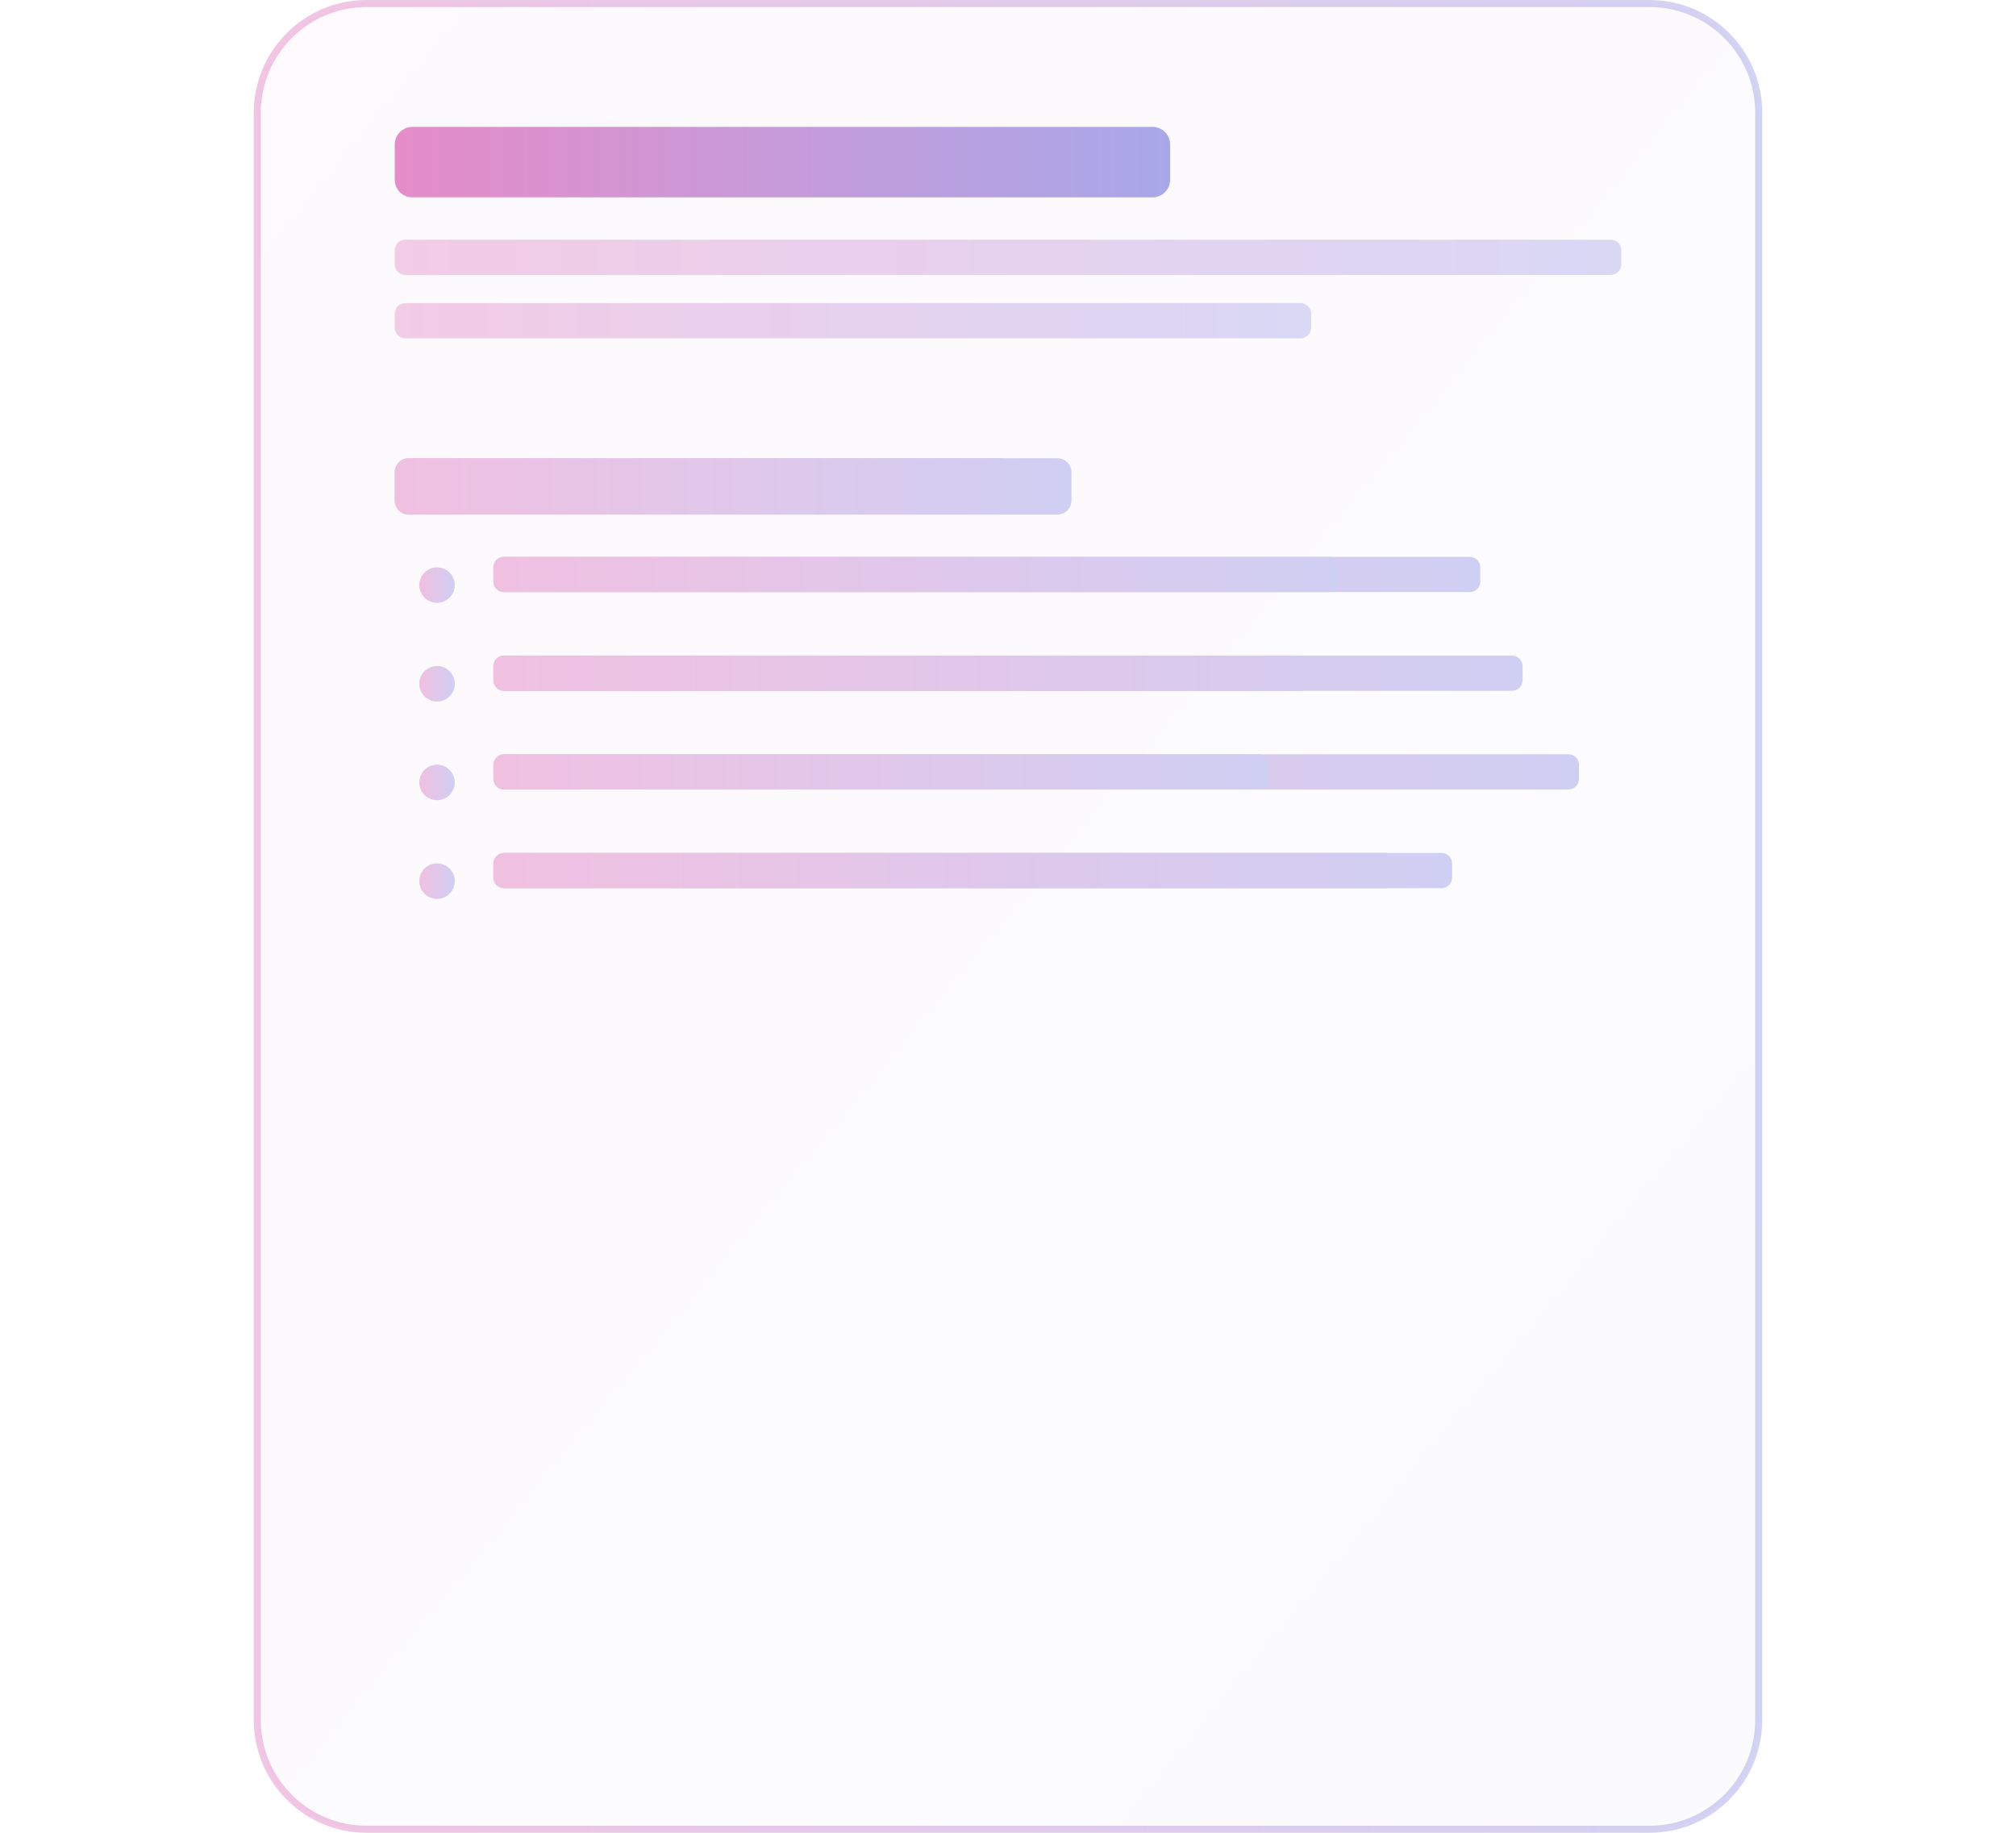
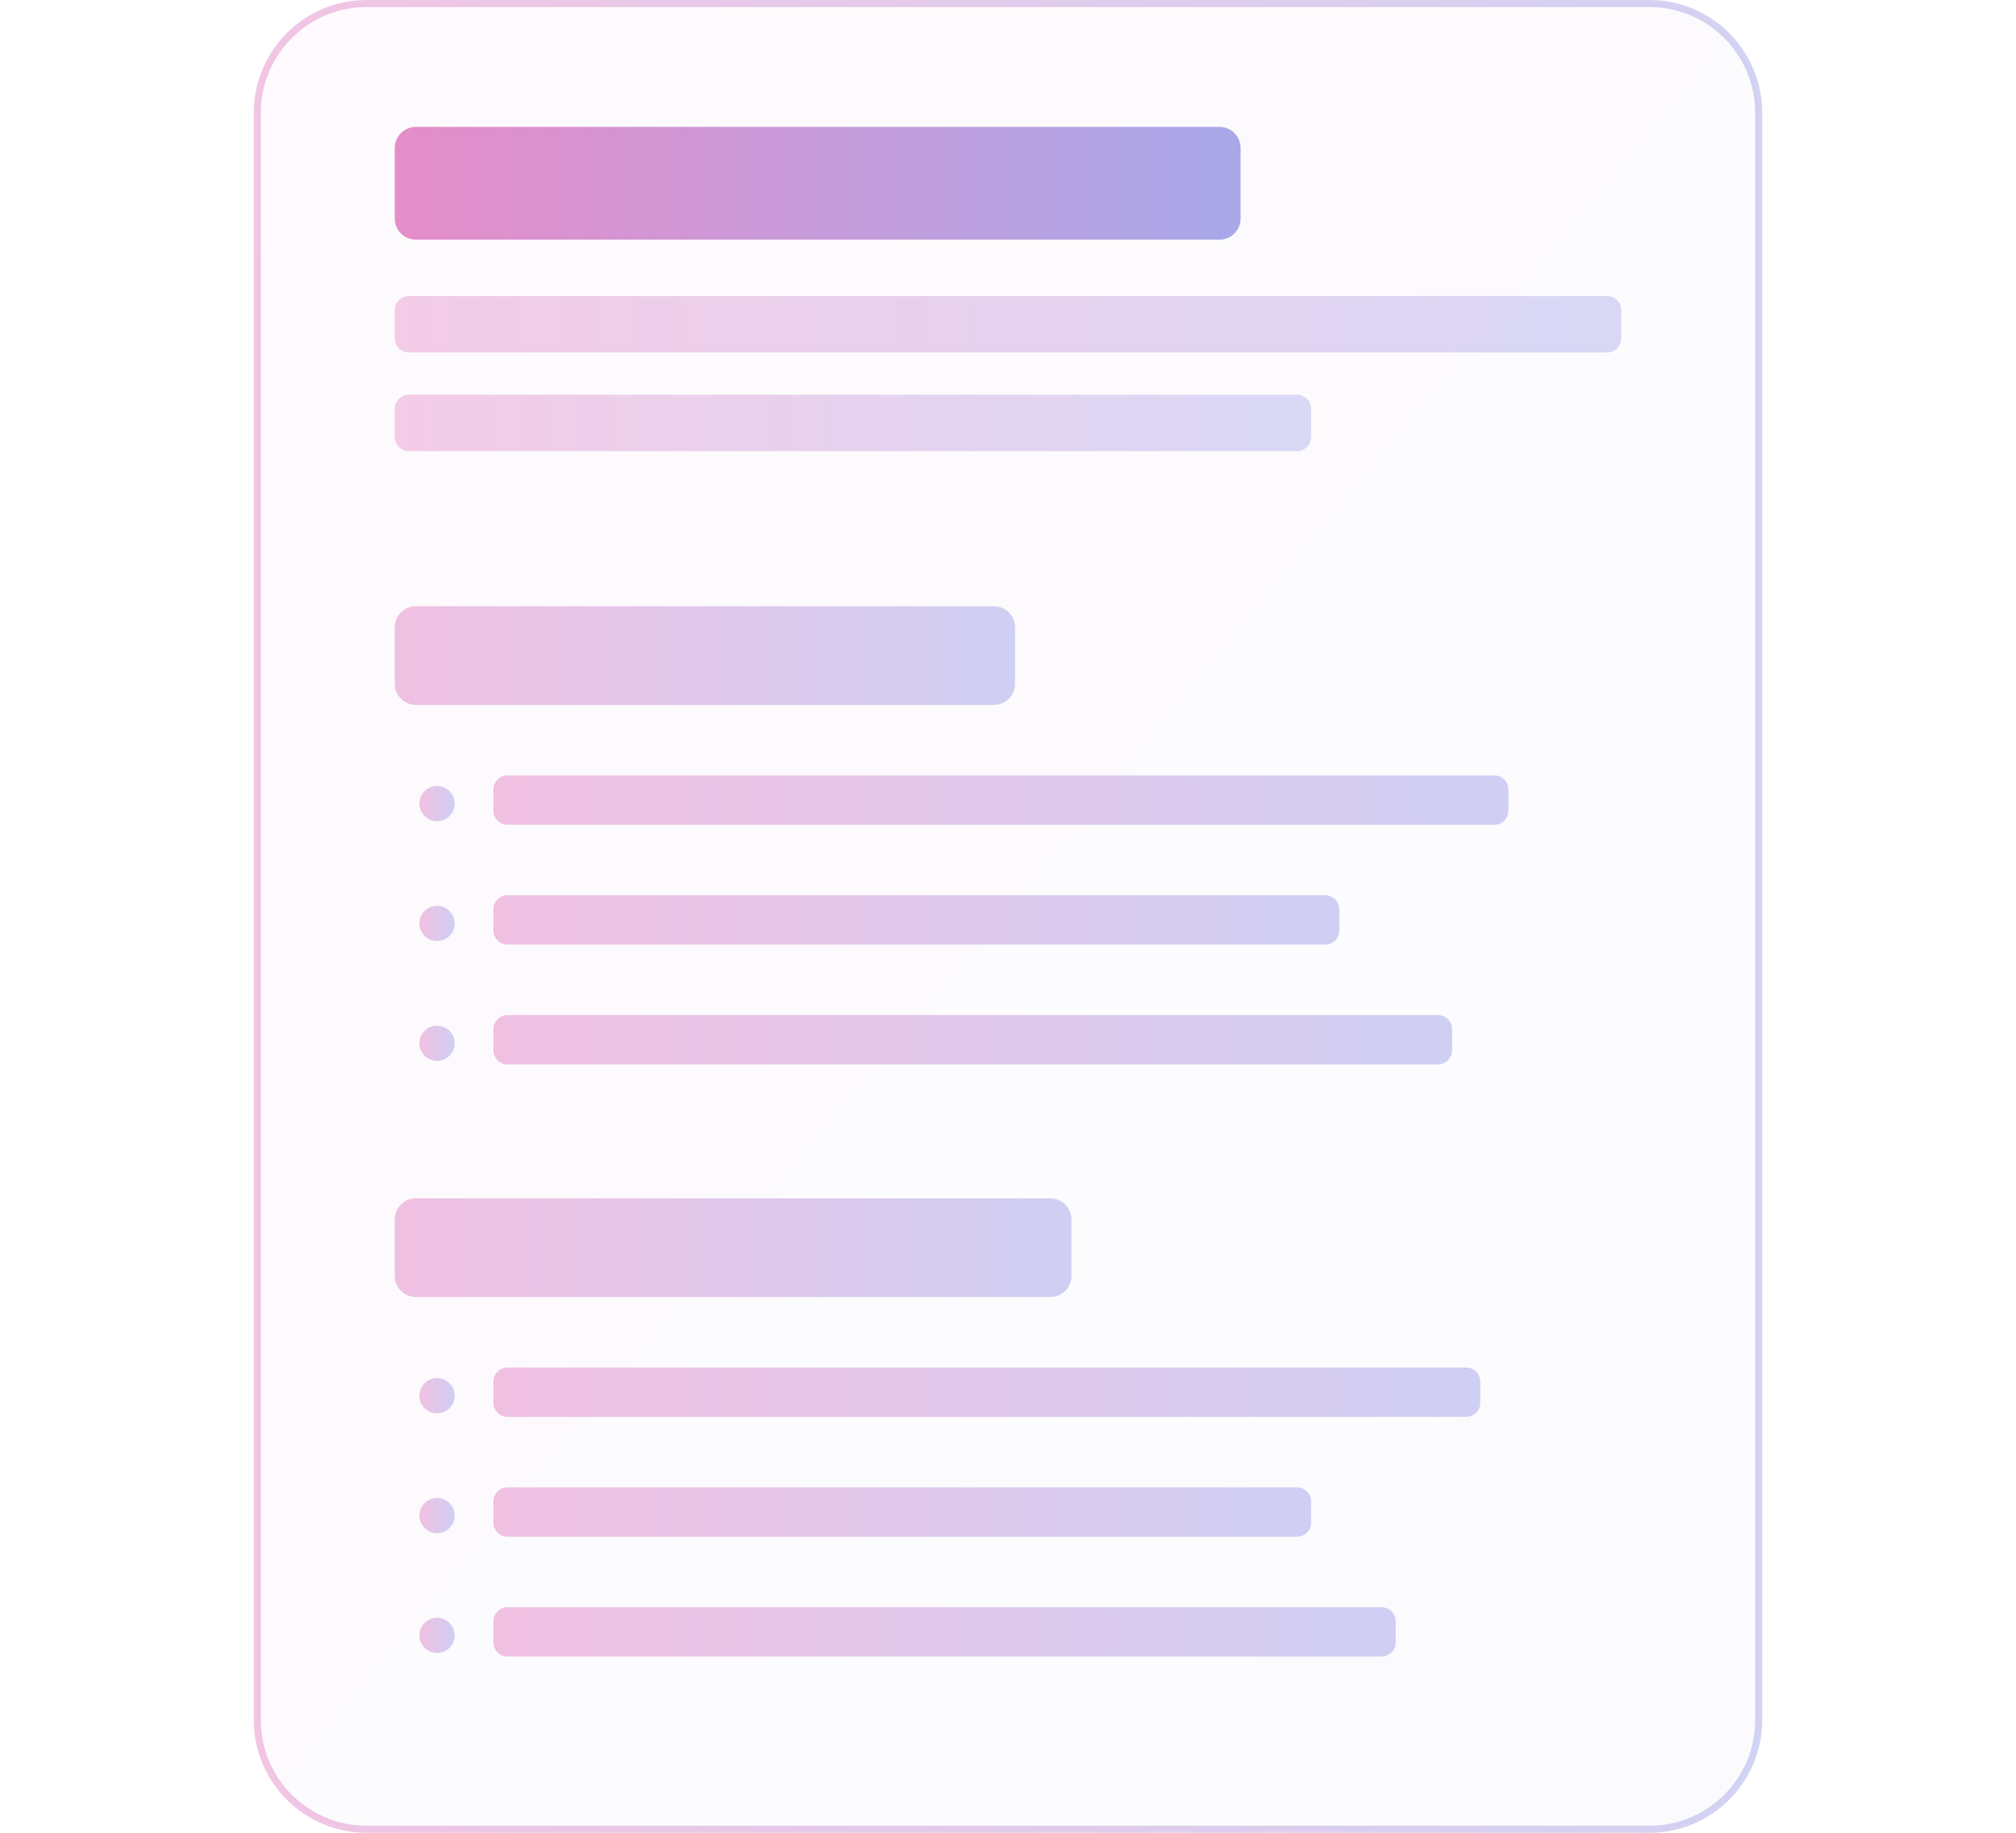
<svg xmlns="http://www.w3.org/2000/svg" width="286" height="260" viewBox="0 0 286 260" fill="none">
  <defs>
    <linearGradient id="bg_fill" x1="0" y1="0" x2="1" y2="1" gradientUnits="objectBoundingBox">
      <stop offset="0%" stop-color="#fcf2f9" />
      <stop offset="100%" stop-color="#f5f5fd" />
    </linearGradient>
    <linearGradient id="skel" x1="0" y1="0" x2="1" y2="0" gradientUnits="objectBoundingBox">
      <stop offset="0%" stop-color="#f0c0e1" />
      <stop offset="100%" stop-color="#cfcff3" />
    </linearGradient>
-     <linearGradient id="border_grad" x1="0" y1="0" x2="1" y2="0" gradientUnits="objectBoundingBox">
+     <linearGradient id="bdg" x1="0" y1="0" x2="1" y2="0" gradientUnits="objectBoundingBox">
      <stop offset="0%" stop-color="#e58dc9" />
      <stop offset="100%" stop-color="#a8a8e9" />
    </linearGradient>
-     <linearGradient id="title_grad" x1="0" y1="0" x2="1" y2="0" gradientUnits="objectBoundingBox">
-       <stop offset="0%" stop-color="#e58dc9" />
-       <stop offset="100%" stop-color="#a8a8e9" />
-     </linearGradient>
-     <linearGradient id="hdr_grad" x1="0" y1="0" x2="1" y2="0" gradientUnits="objectBoundingBox">
+     <linearGradient id="hg" x1="0" y1="0" x2="1" y2="0" gradientUnits="objectBoundingBox">
      <stop offset="0%" stop-color="#f0c0e1" />
      <stop offset="100%" stop-color="#cfcff3" />
    </linearGradient>
  </defs>
  <rect x="36.5" y=".5" width="213" height="259" rx="15.5" fill="url(#bg_fill)" opacity=".4" />
-   <rect x="36.5" y=".5" width="213" height="259" rx="15.5" fill="none" stroke="url(#border_grad)" stroke-opacity=".5" />
-   <rect x="56" y="18" width="110" height="10" rx="2.5" fill="url(#title_grad)" />
-   <rect x="56" y="34" width="174" height="5" rx="1.5" fill="url(#skel)" opacity=".8" />
-   <rect x="56" y="43" width="130" height="5" rx="1.5" fill="url(#skel)" opacity=".8" />
-   <line x1="56" y1="57" x2="230" y2="57" stroke="url(#border_grad)" stroke-opacity=".4" stroke-width=".8" />
-   <rect x="56" y="65" width="88" height="8" rx="2" fill="url(#hdr_grad)">
-     <animate attributeName="opacity" values="0;1;1;0" keyTimes="0;0.15;0.75;0.9" dur="8s" repeatCount="indefinite" />
-     <animate attributeName="width" values="0;88;88;0" keyTimes="0;0.15;0.75;0.9" dur="8s" repeatCount="indefinite" />
+   <rect x="36.5" y=".5" width="213" height="259" rx="15.5" fill="none" stroke="url(#bdg)" stroke-opacity=".5" />
+   <rect x="56" y="18" width="120" height="16" rx="3" fill="url(#bdg)" />
+   <rect x="56" y="42" width="174" height="8" rx="2" fill="url(#skel)" opacity=".8" />
+   <rect x="56" y="56" width="130" height="8" rx="2" fill="url(#skel)" opacity=".8" />
+   <line x1="56" y1="72" x2="230" y2="72" stroke="url(#bdg)" stroke-opacity=".4" stroke-width=".8" />
+   <rect x="56" y="86" width="88" height="14" rx="3" fill="url(#hg)">
+     <animate attributeName="opacity" values="0;1;1;0" keyTimes="0;0.08;0.90;1" dur="9s" repeatCount="indefinite" />
  </rect>
-   <circle cx="62" cy="83" r="2.5" fill="url(#hdr_grad)">
-     <animate attributeName="opacity" values="0;0;1;1;0" keyTimes="0;0.15;0.25;0.75;0.9" dur="8s" repeatCount="indefinite" />
+   <circle cx="62" cy="114" r="2.5" fill="url(#hg)">
+     <animate attributeName="opacity" values="0;0;1;1;0" keyTimes="0;0.15;0.21;0.90;1" dur="9s" repeatCount="indefinite" />
  </circle>
-   <rect x="70" y="79" width="140" height="5" rx="1.5" fill="url(#skel)">
-     <animate attributeName="opacity" values="0;0;1;1;0" keyTimes="0;0.15;0.25;0.75;0.9" dur="8s" repeatCount="indefinite" />
-     <animate attributeName="width" values="0;0;140;140;0" keyTimes="0;0.15;0.25;0.75;0.9" dur="8s" repeatCount="indefinite" />
+   <rect x="70" y="110" width="144" height="7" rx="2" fill="url(#skel)">
+     <animate attributeName="opacity" values="0;0;1;1;0" keyTimes="0;0.15;0.21;0.90;1" dur="9s" repeatCount="indefinite" />
+     <animate attributeName="width" values="0;0;144;144;0" keyTimes="0;0.15;0.21;0.90;1" dur="9s" repeatCount="indefinite" />
  </rect>
-   <circle cx="62" cy="97" r="2.5" fill="url(#hdr_grad)">
-     <animate attributeName="opacity" values="0;0;1;1;0" keyTimes="0;0.15;0.25;0.75;0.9" dur="8s" repeatCount="indefinite" />
+   <circle cx="62" cy="131" r="2.5" fill="url(#hg)">
+     <animate attributeName="opacity" values="0;0;1;1;0" keyTimes="0;0.22;0.28;0.90;1" dur="9s" repeatCount="indefinite" />
  </circle>
-   <rect x="70" y="93" width="116" height="5" rx="1.5" fill="url(#skel)">
-     <animate attributeName="opacity" values="0;0;1;1;0" keyTimes="0;0.15;0.25;0.75;0.9" dur="8s" repeatCount="indefinite" />
-     <animate attributeName="width" values="0;0;116;116;0" keyTimes="0;0.15;0.25;0.75;0.9" dur="8s" repeatCount="indefinite" />
+   <rect x="70" y="127" width="120" height="7" rx="2" fill="url(#skel)">
+     <animate attributeName="opacity" values="0;0;1;1;0" keyTimes="0;0.22;0.28;0.90;1" dur="9s" repeatCount="indefinite" />
+     <animate attributeName="width" values="0;0;120;120;0" keyTimes="0;0.22;0.28;0.90;1" dur="9s" repeatCount="indefinite" />
  </rect>
-   <circle cx="62" cy="111" r="2.5" fill="url(#hdr_grad)">
-     <animate attributeName="opacity" values="0;0;1;1;0" keyTimes="0;0.15;0.25;0.75;0.9" dur="8s" repeatCount="indefinite" />
+   <circle cx="62" cy="148" r="2.5" fill="url(#hg)">
+     <animate attributeName="opacity" values="0;0;1;1;0" keyTimes="0;0.29;0.35;0.90;1" dur="9s" repeatCount="indefinite" />
  </circle>
-   <rect x="70" y="107" width="154" height="5" rx="1.5" fill="url(#skel)">
-     <animate attributeName="opacity" values="0;0;1;1;0" keyTimes="0;0.15;0.25;0.75;0.9" dur="8s" repeatCount="indefinite" />
-     <animate attributeName="width" values="0;0;154;154;0" keyTimes="0;0.15;0.25;0.75;0.9" dur="8s" repeatCount="indefinite" />
+   <rect x="70" y="144" width="136" height="7" rx="2" fill="url(#skel)">
+     <animate attributeName="opacity" values="0;0;1;1;0" keyTimes="0;0.29;0.35;0.90;1" dur="9s" repeatCount="indefinite" />
+     <animate attributeName="width" values="0;0;136;136;0" keyTimes="0;0.29;0.35;0.90;1" dur="9s" repeatCount="indefinite" />
  </rect>
-   <circle cx="62" cy="125" r="2.5" fill="url(#hdr_grad)">
-     <animate attributeName="opacity" values="0;0;1;1;0" keyTimes="0;0.15;0.25;0.75;0.9" dur="8s" repeatCount="indefinite" />
+   <rect x="56" y="170" width="96" height="14" rx="3" fill="url(#hg)">
+     <animate attributeName="opacity" values="0;0;1;1;0" keyTimes="0;0.40;0.48;0.90;1" dur="9s" repeatCount="indefinite" />
+   </rect>
+   <circle cx="62" cy="198" r="2.5" fill="url(#hg)">
+     <animate attributeName="opacity" values="0;0;1;1;0" keyTimes="0;0.55;0.61;0.90;1" dur="9s" repeatCount="indefinite" />
  </circle>
-   <rect x="70" y="121" width="128" height="5" rx="1.5" fill="url(#skel)">
-     <animate attributeName="opacity" values="0;0;1;1;0" keyTimes="0;0.15;0.25;0.75;0.9" dur="8s" repeatCount="indefinite" />
-     <animate attributeName="width" values="0;0;128;128;0" keyTimes="0;0.15;0.25;0.75;0.9" dur="8s" repeatCount="indefinite" />
+   <rect x="70" y="194" width="140" height="7" rx="2" fill="url(#skel)">
+     <animate attributeName="opacity" values="0;0;1;1;0" keyTimes="0;0.55;0.61;0.90;1" dur="9s" repeatCount="indefinite" />
+     <animate attributeName="width" values="0;0;140;140;0" keyTimes="0;0.55;0.61;0.90;1" dur="9s" repeatCount="indefinite" />
  </rect>
-   <rect x="56" y="65" width="96" height="8" rx="2" fill="url(#hdr_grad)">
-     <animate attributeName="opacity" values="0;1;1;0" keyTimes="0;0.15;0.75;0.9" dur="8s" begin="4s" repeatCount="indefinite" />
-     <animate attributeName="width" values="0;96;96;0" keyTimes="0;0.15;0.75;0.9" dur="8s" begin="4s" repeatCount="indefinite" />
+   <circle cx="62" cy="215" r="2.5" fill="url(#hg)">
+     <animate attributeName="opacity" values="0;0;1;1;0" keyTimes="0;0.62;0.68;0.90;1" dur="9s" repeatCount="indefinite" />
+   </circle>
+   <rect x="70" y="211" width="116" height="7" rx="2" fill="url(#skel)">
+     <animate attributeName="opacity" values="0;0;1;1;0" keyTimes="0;0.62;0.68;0.90;1" dur="9s" repeatCount="indefinite" />
+     <animate attributeName="width" values="0;0;116;116;0" keyTimes="0;0.62;0.68;0.90;1" dur="9s" repeatCount="indefinite" />
  </rect>
-   <circle cx="62" cy="83" r="2.5" fill="url(#hdr_grad)">
-     <animate attributeName="opacity" values="0;0;1;1;0" keyTimes="0;0.15;0.25;0.75;0.9" dur="8s" begin="4s" repeatCount="indefinite" />
+   <circle cx="62" cy="232" r="2.5" fill="url(#hg)">
+     <animate attributeName="opacity" values="0;0;1;1;0" keyTimes="0;0.69;0.75;0.90;1" dur="9s" repeatCount="indefinite" />
  </circle>
-   <rect x="70" y="79" width="120" height="5" rx="1.5" fill="url(#skel)">
-     <animate attributeName="opacity" values="0;0;1;1;0" keyTimes="0;0.15;0.25;0.75;0.9" dur="8s" begin="4s" repeatCount="indefinite" />
-     <animate attributeName="width" values="0;0;120;120;0" keyTimes="0;0.15;0.25;0.75;0.9" dur="8s" begin="4s" repeatCount="indefinite" />
-   </rect>
-   <circle cx="62" cy="97" r="2.5" fill="url(#hdr_grad)">
-     <animate attributeName="opacity" values="0;0;1;1;0" keyTimes="0;0.15;0.25;0.75;0.9" dur="8s" begin="4s" repeatCount="indefinite" />
-   </circle>
-   <rect x="70" y="93" width="146" height="5" rx="1.5" fill="url(#skel)">
-     <animate attributeName="opacity" values="0;0;1;1;0" keyTimes="0;0.15;0.25;0.75;0.9" dur="8s" begin="4s" repeatCount="indefinite" />
-     <animate attributeName="width" values="0;0;146;146;0" keyTimes="0;0.15;0.25;0.75;0.9" dur="8s" begin="4s" repeatCount="indefinite" />
-   </rect>
-   <circle cx="62" cy="111" r="2.5" fill="url(#hdr_grad)">
-     <animate attributeName="opacity" values="0;0;1;1;0" keyTimes="0;0.15;0.25;0.75;0.9" dur="8s" begin="4s" repeatCount="indefinite" />
-   </circle>
-   <rect x="70" y="107" width="110" height="5" rx="1.5" fill="url(#skel)">
-     <animate attributeName="opacity" values="0;0;1;1;0" keyTimes="0;0.15;0.25;0.75;0.9" dur="8s" begin="4s" repeatCount="indefinite" />
-     <animate attributeName="width" values="0;0;110;110;0" keyTimes="0;0.15;0.25;0.75;0.9" dur="8s" begin="4s" repeatCount="indefinite" />
-   </rect>
-   <circle cx="62" cy="125" r="2.5" fill="url(#hdr_grad)">
-     <animate attributeName="opacity" values="0;0;1;1;0" keyTimes="0;0.15;0.25;0.75;0.9" dur="8s" begin="4s" repeatCount="indefinite" />
-   </circle>
-   <rect x="70" y="121" width="136" height="5" rx="1.5" fill="url(#skel)">
-     <animate attributeName="opacity" values="0;0;1;1;0" keyTimes="0;0.15;0.25;0.75;0.9" dur="8s" begin="4s" repeatCount="indefinite" />
-     <animate attributeName="width" values="0;0;136;136;0" keyTimes="0;0.15;0.25;0.75;0.9" dur="8s" begin="4s" repeatCount="indefinite" />
+   <rect x="70" y="228" width="128" height="7" rx="2" fill="url(#skel)">
+     <animate attributeName="opacity" values="0;0;1;1;0" keyTimes="0;0.69;0.75;0.90;1" dur="9s" repeatCount="indefinite" />
+     <animate attributeName="width" values="0;0;128;128;0" keyTimes="0;0.69;0.75;0.90;1" dur="9s" repeatCount="indefinite" />
  </rect>
</svg>
